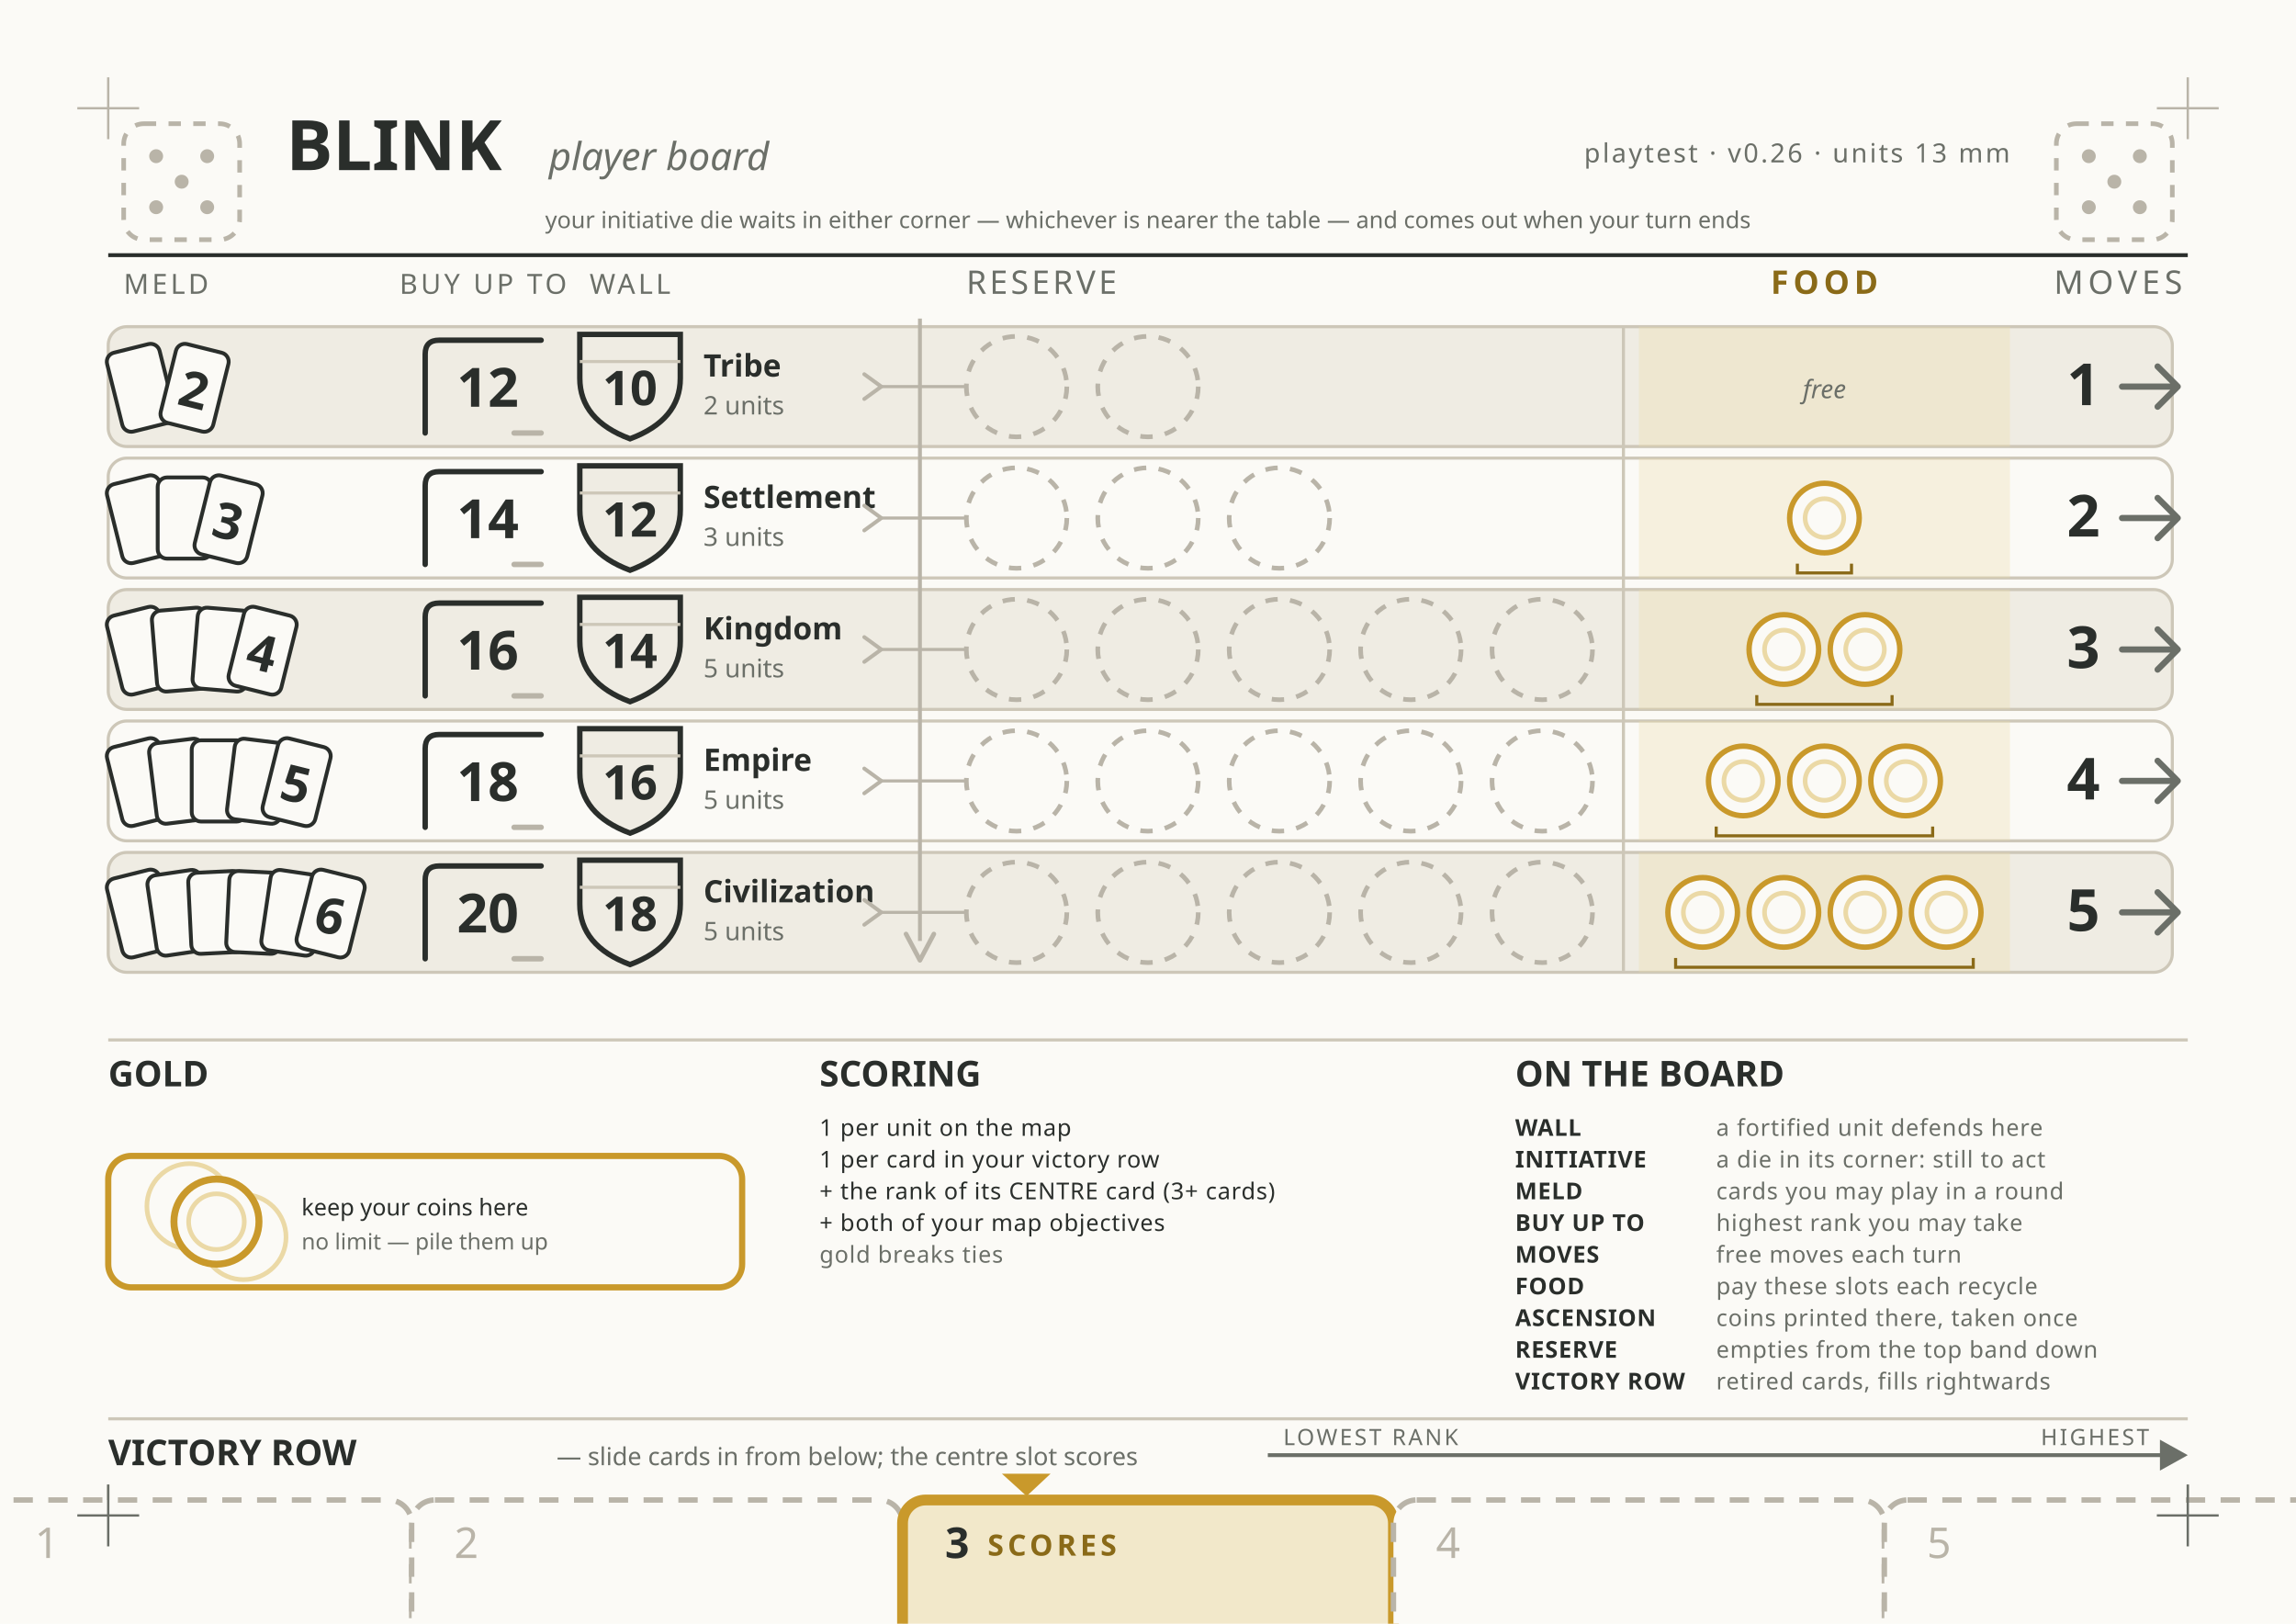
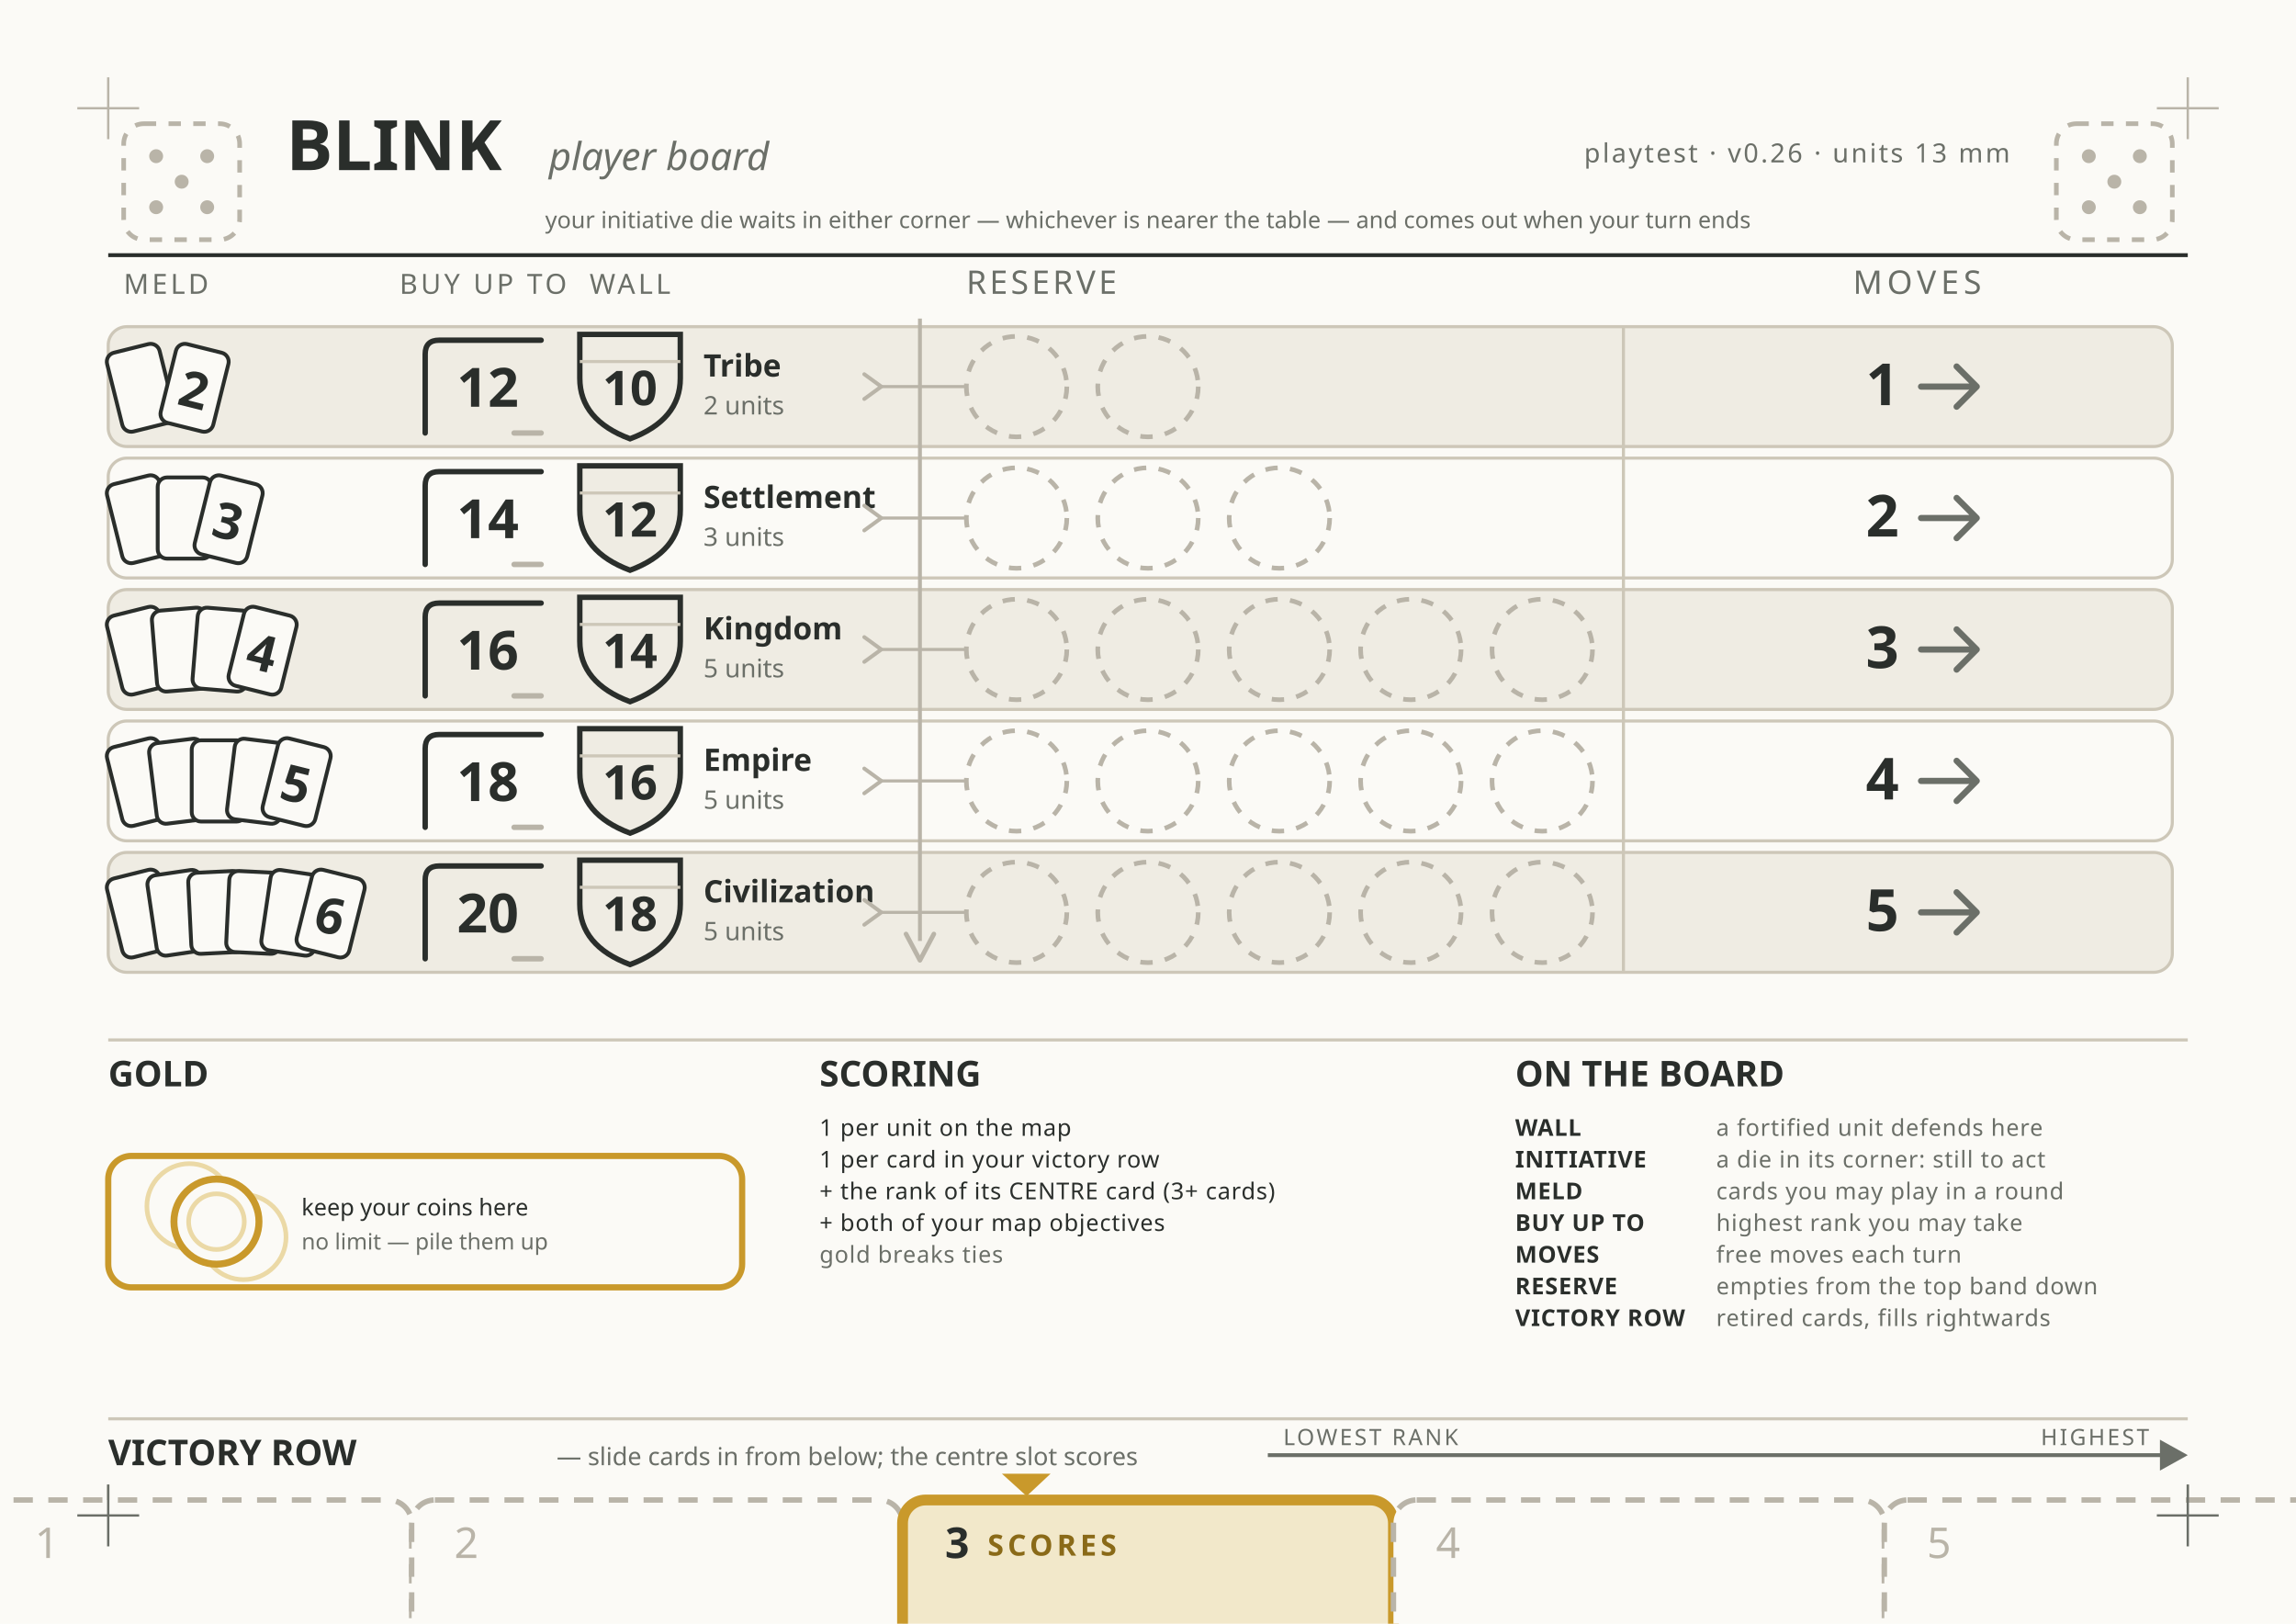
<svg xmlns="http://www.w3.org/2000/svg" width="297.0mm" height="210.0mm" viewBox="0 0 297.0 210.0">
  <rect x="0" y="0" width="297.0" height="210.0" fill="#FBFAF6" />
  <path d="M10.0 14.0 h8 M14.0 10.0 v8" stroke="#B9B4A8" stroke-width="0.3" />
  <path d="M279.0 14.0 h8 M283.0 10.0 v8" stroke="#B9B4A8" stroke-width="0.3" />
  <path d="M10.0 196.0 h8 M14.0 192.0 v8" stroke="#B9B4A8" stroke-width="0.3" />
  <path d="M279.0 196.0 h8 M283.0 192.0 v8" stroke="#B9B4A8" stroke-width="0.3" />
  <rect x="16.00" y="16.00" width="15.0" height="15.0" rx="2.6" fill="none" stroke="#B9B4A8" stroke-width="0.6" stroke-dasharray="1.6 1.6" />
  <circle cx="20.20" cy="20.20" r="0.9" fill="#B9B4A8" />
  <circle cx="26.80" cy="20.20" r="0.9" fill="#B9B4A8" />
  <circle cx="23.50" cy="23.50" r="0.9" fill="#B9B4A8" />
  <circle cx="20.20" cy="26.80" r="0.9" fill="#B9B4A8" />
  <circle cx="26.80" cy="26.80" r="0.9" fill="#B9B4A8" />
  <rect x="266.00" y="16.00" width="15.0" height="15.0" rx="2.6" fill="none" stroke="#B9B4A8" stroke-width="0.6" stroke-dasharray="1.6 1.6" />
  <circle cx="270.20" cy="20.20" r="0.9" fill="#B9B4A8" />
  <circle cx="276.80" cy="20.20" r="0.9" fill="#B9B4A8" />
  <circle cx="273.50" cy="23.50" r="0.9" fill="#B9B4A8" />
  <circle cx="270.20" cy="26.80" r="0.9" fill="#B9B4A8" />
  <circle cx="276.80" cy="26.80" r="0.9" fill="#B9B4A8" />
  <text x="37.00" y="22.00" font-family="IBM Plex Sans" font-size="9" fill="#2A2E2B" text-anchor="start" font-weight="600" letter-spacing="0" style="">BLINK</text>
  <text x="71.00" y="22.00" font-family="IBM Plex Sans" font-size="5" fill="#6B6F68" text-anchor="start" font-weight="400" letter-spacing="0" style="font-style:italic">player board</text>
  <text x="260.00" y="21.00" font-family="IBM Plex Mono" font-size="3.4" fill="#6B6F68" text-anchor="end" font-weight="400" letter-spacing="0.3" style="">playtest · v0.26 · units 13 mm</text>
  <text x="148.50" y="29.50" font-family="IBM Plex Mono" font-size="3.0" fill="#6B6F68" text-anchor="middle" font-weight="400" letter-spacing="0" style="">your initiative die waits in either corner — whichever is nearer the table — and comes out when your turn ends</text>
  <line x1="14.0" y1="33.0" x2="283.0" y2="33.0" stroke="#2A2E2B" stroke-width="0.5" />
  <text x="16.00" y="38.00" font-family="IBM Plex Mono" font-size="3.6" fill="#6B6F68" text-anchor="start" font-weight="400" letter-spacing="0.4" style="">MELD</text>
  <text x="62.50" y="38.00" font-family="IBM Plex Mono" font-size="3.6" fill="#6B6F68" text-anchor="middle" font-weight="400" letter-spacing="0.4" style="">BUY UP TO</text>
  <text x="81.50" y="38.00" font-family="IBM Plex Mono" font-size="3.6" fill="#6B6F68" text-anchor="middle" font-weight="400" letter-spacing="0.4" style="">WALL</text>
  <text x="125.00" y="38.00" font-family="IBM Plex Mono" font-size="4.2" fill="#6B6F68" text-anchor="start" font-weight="400" letter-spacing="0.4" style="">RESERVE</text>
-   <text x="236.00" y="38.00" font-family="IBM Plex Mono" font-size="4.2" fill="#8A6A18" text-anchor="middle" font-weight="600" letter-spacing="0.6" style="">FOOD</text>
-   <text x="274.00" y="38.00" font-family="IBM Plex Mono" font-size="4.2" fill="#6B6F68" text-anchor="middle" font-weight="400" letter-spacing="0.6" style="">MOVES</text>
+   <text x="248.00" y="38.00" font-family="IBM Plex Mono" font-size="4.2" fill="#6B6F68" text-anchor="middle" font-weight="400" letter-spacing="0.6" style="">MOVES</text>
  <rect x="14.0" y="42.25" width="267.0" height="15.5" rx="2.4" fill="#EFECE3" stroke="#CDC7B8" stroke-width="0.4" />
-   <rect x="212.0" y="42.25" width="48.0" height="15.5" fill="#EBD9A6" fill-opacity="0.3" />
  <g transform="rotate(-14.0 19.50 55.25)">
    <rect x="16.00" y="44.75" width="7.0" height="10.5" rx="1.2" fill="#FBFAF6" stroke="#2A2E2B" stroke-width="0.5" />
  </g>
  <g transform="rotate(14.0 23.90 55.25)">
    <rect x="20.40" y="44.75" width="7.0" height="10.5" rx="1.2" fill="#FBFAF6" stroke="#2A2E2B" stroke-width="0.5" />
    <text x="23.90" y="52.60" font-family="IBM Plex Sans" font-size="6.5" fill="#2A2E2B" text-anchor="middle" font-weight="700" letter-spacing="0" style="">2</text>
  </g>
  <path d="M55.00 56.00 L55.00 45.80 Q55.00 44.00 56.80 44.00 L70.00 44.00" fill="none" stroke="#2A2E2B" stroke-width="0.7" stroke-linecap="round" />
  <path d="M70.00 56.00 l-3.5 0" fill="none" stroke="#B9B4A8" stroke-width="0.7" stroke-linecap="round" />
  <text x="63.10" y="52.60" font-family="IBM Plex Sans" font-size="7.0" fill="#2A2E2B" text-anchor="middle" font-weight="700" letter-spacing="0" style="">12</text>
  <path d="M75.00 43.25 h13.00 v5.67 q0 5.40 -6.50 7.83 q-6.50 -2.43 -6.50 -7.83 Z" fill="#EFECE3" stroke="#2A2E2B" stroke-width="0.7" />
  <path d="M75.00 46.76 h13.00" stroke="#CDC7B8" stroke-width="0.4" fill="none" />
  <text x="81.50" y="52.40" font-family="IBM Plex Sans" font-size="6.2" fill="#2A2E2B" text-anchor="middle" font-weight="600" letter-spacing="0" style="">10</text>
  <text x="91.00" y="48.70" font-family="IBM Plex Sans" font-size="4.0" fill="#2A2E2B" text-anchor="start" font-weight="600" letter-spacing="0" style="">Tribe</text>
  <text x="91.00" y="53.60" font-family="IBM Plex Mono" font-size="3.3" fill="#6B6F68" text-anchor="start" font-weight="400" letter-spacing="0" style="">2 units</text>
  <path d="M125.0 50.0 L114.0 50.0" fill="none" stroke="#B9B4A8" stroke-width="0.4" />
  <path d="M111.8 48.4 l2.2 1.6 l-2.2 1.6" fill="none" stroke="#B9B4A8" stroke-width="0.5" stroke-linecap="round" stroke-linejoin="round" />
  <circle cx="131.50" cy="50.00" r="6.50" fill="none" stroke="#B9B4A8" stroke-width="0.6" stroke-dasharray="1.6 1.6" />
  <circle cx="148.50" cy="50.00" r="6.50" fill="none" stroke="#B9B4A8" stroke-width="0.6" stroke-dasharray="1.6 1.6" />
-   <text x="236.00" y="51.50" font-family="IBM Plex Mono" font-size="3.3" fill="#6B6F68" text-anchor="middle" font-weight="400" letter-spacing="0" style="font-style:italic">free</text>
-   <text x="269.50" y="52.40" font-family="IBM Plex Sans" font-size="7.5" fill="#2A2E2B" text-anchor="middle" font-weight="600" letter-spacing="0" style="">1</text>
-   <path d="M274.5 50.0 l7 0 M279.1 47.4 l2.6 2.6 l-2.6 2.6" fill="none" stroke="#6B6F68" stroke-width="0.8" stroke-linecap="round" stroke-linejoin="round" />
+   <text x="243.50" y="52.40" font-family="IBM Plex Sans" font-size="7.5" fill="#2A2E2B" text-anchor="middle" font-weight="600" letter-spacing="0" style="">1</text>
+   <path d="M248.5 50.0 l7 0 M253.1 47.4 l2.6 2.6 l-2.6 2.6" fill="none" stroke="#6B6F68" stroke-width="0.8" stroke-linecap="round" stroke-linejoin="round" />
  <rect x="14.0" y="59.25" width="267.0" height="15.5" rx="2.4" fill="#FBFAF6" stroke="#CDC7B8" stroke-width="0.4" />
-   <rect x="212.0" y="59.25" width="48.0" height="15.5" fill="#EBD9A6" fill-opacity="0.3" />
  <g transform="rotate(-14.0 19.50 72.25)">
    <rect x="16.00" y="61.75" width="7.0" height="10.5" rx="1.2" fill="#FBFAF6" stroke="#2A2E2B" stroke-width="0.5" />
  </g>
  <g transform="rotate(0.0 23.90 72.25)">
    <rect x="20.40" y="61.75" width="7.0" height="10.5" rx="1.2" fill="#FBFAF6" stroke="#2A2E2B" stroke-width="0.5" />
  </g>
  <g transform="rotate(14.0 28.30 72.25)">
    <rect x="24.80" y="61.75" width="7.0" height="10.5" rx="1.2" fill="#FBFAF6" stroke="#2A2E2B" stroke-width="0.5" />
    <text x="28.30" y="69.60" font-family="IBM Plex Sans" font-size="6.5" fill="#2A2E2B" text-anchor="middle" font-weight="700" letter-spacing="0" style="">3</text>
  </g>
  <path d="M55.00 73.00 L55.00 62.80 Q55.00 61.00 56.80 61.00 L70.00 61.00" fill="none" stroke="#2A2E2B" stroke-width="0.7" stroke-linecap="round" />
  <path d="M70.00 73.00 l-3.5 0" fill="none" stroke="#B9B4A8" stroke-width="0.7" stroke-linecap="round" />
  <text x="63.10" y="69.60" font-family="IBM Plex Sans" font-size="7.0" fill="#2A2E2B" text-anchor="middle" font-weight="700" letter-spacing="0" style="">14</text>
  <path d="M75.00 60.25 h13.00 v5.67 q0 5.40 -6.50 7.83 q-6.50 -2.43 -6.50 -7.83 Z" fill="#EFECE3" stroke="#2A2E2B" stroke-width="0.7" />
  <path d="M75.00 63.76 h13.00" stroke="#CDC7B8" stroke-width="0.4" fill="none" />
  <text x="81.50" y="69.40" font-family="IBM Plex Sans" font-size="6.2" fill="#2A2E2B" text-anchor="middle" font-weight="600" letter-spacing="0" style="">12</text>
  <text x="91.00" y="65.70" font-family="IBM Plex Sans" font-size="4.0" fill="#2A2E2B" text-anchor="start" font-weight="600" letter-spacing="0" style="">Settlement</text>
  <text x="91.00" y="70.60" font-family="IBM Plex Mono" font-size="3.3" fill="#6B6F68" text-anchor="start" font-weight="400" letter-spacing="0" style="">3 units</text>
  <path d="M125.0 67.0 L114.0 67.0" fill="none" stroke="#B9B4A8" stroke-width="0.4" />
  <path d="M111.8 65.4 l2.2 1.6 l-2.2 1.6" fill="none" stroke="#B9B4A8" stroke-width="0.5" stroke-linecap="round" stroke-linejoin="round" />
  <circle cx="131.50" cy="67.00" r="6.50" fill="none" stroke="#B9B4A8" stroke-width="0.6" stroke-dasharray="1.6 1.6" />
  <circle cx="148.50" cy="67.00" r="6.50" fill="none" stroke="#B9B4A8" stroke-width="0.6" stroke-dasharray="1.6 1.6" />
  <circle cx="165.50" cy="67.00" r="6.50" fill="none" stroke="#B9B4A8" stroke-width="0.6" stroke-dasharray="1.6 1.6" />
-   <circle cx="236.00" cy="67.00" r="4.50" fill="#FBFAF6" stroke="#C9992B" stroke-width="0.7" />
-   <circle cx="236.00" cy="67.00" r="2.50" fill="none" stroke="#EBD9A6" stroke-width="0.6" />
-   <path d="M232.50 72.90 l0 1.2 L239.50 74.10 l0 -1.2" fill="none" stroke="#8A6A18" stroke-width="0.4" />
-   <text x="269.50" y="69.40" font-family="IBM Plex Sans" font-size="7.5" fill="#2A2E2B" text-anchor="middle" font-weight="600" letter-spacing="0" style="">2</text>
-   <path d="M274.5 67.0 l7 0 M279.1 64.4 l2.6 2.6 l-2.6 2.6" fill="none" stroke="#6B6F68" stroke-width="0.8" stroke-linecap="round" stroke-linejoin="round" />
+   <text x="243.50" y="69.40" font-family="IBM Plex Sans" font-size="7.5" fill="#2A2E2B" text-anchor="middle" font-weight="600" letter-spacing="0" style="">2</text>
+   <path d="M248.5 67.0 l7 0 M253.1 64.4 l2.6 2.6 l-2.6 2.6" fill="none" stroke="#6B6F68" stroke-width="0.8" stroke-linecap="round" stroke-linejoin="round" />
  <rect x="14.0" y="76.25" width="267.0" height="15.5" rx="2.4" fill="#EFECE3" stroke="#CDC7B8" stroke-width="0.4" />
-   <rect x="212.0" y="76.25" width="48.0" height="15.5" fill="#EBD9A6" fill-opacity="0.3" />
  <g transform="rotate(-14.0 19.50 89.25)">
    <rect x="16.00" y="78.75" width="7.0" height="10.5" rx="1.2" fill="#FBFAF6" stroke="#2A2E2B" stroke-width="0.5" />
  </g>
  <g transform="rotate(-4.7 23.90 89.25)">
    <rect x="20.40" y="78.75" width="7.0" height="10.5" rx="1.2" fill="#FBFAF6" stroke="#2A2E2B" stroke-width="0.5" />
  </g>
  <g transform="rotate(4.7 28.30 89.25)">
    <rect x="24.80" y="78.75" width="7.0" height="10.5" rx="1.2" fill="#FBFAF6" stroke="#2A2E2B" stroke-width="0.5" />
  </g>
  <g transform="rotate(14.0 32.70 89.25)">
    <rect x="29.20" y="78.75" width="7.0" height="10.5" rx="1.2" fill="#FBFAF6" stroke="#2A2E2B" stroke-width="0.5" />
    <text x="32.70" y="86.60" font-family="IBM Plex Sans" font-size="6.5" fill="#2A2E2B" text-anchor="middle" font-weight="700" letter-spacing="0" style="">4</text>
  </g>
  <path d="M55.00 90.00 L55.00 79.80 Q55.00 78.00 56.80 78.00 L70.00 78.00" fill="none" stroke="#2A2E2B" stroke-width="0.7" stroke-linecap="round" />
  <path d="M70.00 90.00 l-3.5 0" fill="none" stroke="#B9B4A8" stroke-width="0.7" stroke-linecap="round" />
  <text x="63.10" y="86.60" font-family="IBM Plex Sans" font-size="7.0" fill="#2A2E2B" text-anchor="middle" font-weight="700" letter-spacing="0" style="">16</text>
  <path d="M75.00 77.25 h13.00 v5.67 q0 5.40 -6.50 7.83 q-6.50 -2.43 -6.50 -7.83 Z" fill="#EFECE3" stroke="#2A2E2B" stroke-width="0.7" />
  <path d="M75.00 80.76 h13.00" stroke="#CDC7B8" stroke-width="0.4" fill="none" />
  <text x="81.50" y="86.40" font-family="IBM Plex Sans" font-size="6.2" fill="#2A2E2B" text-anchor="middle" font-weight="600" letter-spacing="0" style="">14</text>
  <text x="91.00" y="82.70" font-family="IBM Plex Sans" font-size="4.0" fill="#2A2E2B" text-anchor="start" font-weight="600" letter-spacing="0" style="">Kingdom</text>
  <text x="91.00" y="87.60" font-family="IBM Plex Mono" font-size="3.3" fill="#6B6F68" text-anchor="start" font-weight="400" letter-spacing="0" style="">5 units</text>
  <path d="M125.0 84.0 L114.0 84.0" fill="none" stroke="#B9B4A8" stroke-width="0.4" />
  <path d="M111.8 82.4 l2.2 1.6 l-2.2 1.6" fill="none" stroke="#B9B4A8" stroke-width="0.5" stroke-linecap="round" stroke-linejoin="round" />
  <circle cx="131.50" cy="84.00" r="6.50" fill="none" stroke="#B9B4A8" stroke-width="0.6" stroke-dasharray="1.6 1.6" />
  <circle cx="148.50" cy="84.00" r="6.50" fill="none" stroke="#B9B4A8" stroke-width="0.6" stroke-dasharray="1.6 1.6" />
  <circle cx="165.50" cy="84.00" r="6.50" fill="none" stroke="#B9B4A8" stroke-width="0.6" stroke-dasharray="1.6 1.6" />
  <circle cx="182.50" cy="84.00" r="6.50" fill="none" stroke="#B9B4A8" stroke-width="0.6" stroke-dasharray="1.6 1.6" />
  <circle cx="199.50" cy="84.00" r="6.50" fill="none" stroke="#B9B4A8" stroke-width="0.6" stroke-dasharray="1.6 1.6" />
-   <circle cx="230.75" cy="84.00" r="4.50" fill="#FBFAF6" stroke="#C9992B" stroke-width="0.7" />
-   <circle cx="230.75" cy="84.00" r="2.50" fill="none" stroke="#EBD9A6" stroke-width="0.6" />
-   <circle cx="241.25" cy="84.00" r="4.50" fill="#FBFAF6" stroke="#C9992B" stroke-width="0.7" />
-   <circle cx="241.25" cy="84.00" r="2.50" fill="none" stroke="#EBD9A6" stroke-width="0.6" />
-   <path d="M227.25 89.90 l0 1.2 L244.75 91.10 l0 -1.2" fill="none" stroke="#8A6A18" stroke-width="0.4" />
-   <text x="269.50" y="86.40" font-family="IBM Plex Sans" font-size="7.5" fill="#2A2E2B" text-anchor="middle" font-weight="600" letter-spacing="0" style="">3</text>
-   <path d="M274.5 84.0 l7 0 M279.1 81.4 l2.6 2.6 l-2.6 2.6" fill="none" stroke="#6B6F68" stroke-width="0.8" stroke-linecap="round" stroke-linejoin="round" />
+   <text x="243.50" y="86.40" font-family="IBM Plex Sans" font-size="7.5" fill="#2A2E2B" text-anchor="middle" font-weight="600" letter-spacing="0" style="">3</text>
+   <path d="M248.5 84.0 l7 0 M253.1 81.4 l2.6 2.6 l-2.6 2.6" fill="none" stroke="#6B6F68" stroke-width="0.8" stroke-linecap="round" stroke-linejoin="round" />
  <rect x="14.0" y="93.25" width="267.0" height="15.5" rx="2.4" fill="#FBFAF6" stroke="#CDC7B8" stroke-width="0.4" />
-   <rect x="212.0" y="93.25" width="48.0" height="15.5" fill="#EBD9A6" fill-opacity="0.3" />
  <g transform="rotate(-14.0 19.50 106.25)">
    <rect x="16.00" y="95.75" width="7.0" height="10.5" rx="1.2" fill="#FBFAF6" stroke="#2A2E2B" stroke-width="0.5" />
  </g>
  <g transform="rotate(-7.0 23.90 106.25)">
    <rect x="20.40" y="95.75" width="7.0" height="10.5" rx="1.2" fill="#FBFAF6" stroke="#2A2E2B" stroke-width="0.5" />
  </g>
  <g transform="rotate(0.0 28.30 106.25)">
    <rect x="24.80" y="95.75" width="7.0" height="10.5" rx="1.2" fill="#FBFAF6" stroke="#2A2E2B" stroke-width="0.5" />
  </g>
  <g transform="rotate(7.0 32.70 106.25)">
    <rect x="29.20" y="95.75" width="7.0" height="10.5" rx="1.2" fill="#FBFAF6" stroke="#2A2E2B" stroke-width="0.5" />
  </g>
  <g transform="rotate(14.0 37.10 106.25)">
    <rect x="33.60" y="95.75" width="7.0" height="10.5" rx="1.2" fill="#FBFAF6" stroke="#2A2E2B" stroke-width="0.5" />
    <text x="37.10" y="103.60" font-family="IBM Plex Sans" font-size="6.5" fill="#2A2E2B" text-anchor="middle" font-weight="700" letter-spacing="0" style="">5</text>
  </g>
  <path d="M55.00 107.00 L55.00 96.80 Q55.00 95.00 56.80 95.00 L70.00 95.00" fill="none" stroke="#2A2E2B" stroke-width="0.7" stroke-linecap="round" />
  <path d="M70.00 107.00 l-3.5 0" fill="none" stroke="#B9B4A8" stroke-width="0.7" stroke-linecap="round" />
  <text x="63.10" y="103.60" font-family="IBM Plex Sans" font-size="7.0" fill="#2A2E2B" text-anchor="middle" font-weight="700" letter-spacing="0" style="">18</text>
  <path d="M75.00 94.25 h13.00 v5.67 q0 5.40 -6.50 7.83 q-6.50 -2.43 -6.50 -7.83 Z" fill="#EFECE3" stroke="#2A2E2B" stroke-width="0.7" />
  <path d="M75.00 97.76 h13.00" stroke="#CDC7B8" stroke-width="0.4" fill="none" />
  <text x="81.50" y="103.40" font-family="IBM Plex Sans" font-size="6.2" fill="#2A2E2B" text-anchor="middle" font-weight="600" letter-spacing="0" style="">16</text>
  <text x="91.00" y="99.70" font-family="IBM Plex Sans" font-size="4.0" fill="#2A2E2B" text-anchor="start" font-weight="600" letter-spacing="0" style="">Empire</text>
  <text x="91.00" y="104.60" font-family="IBM Plex Mono" font-size="3.3" fill="#6B6F68" text-anchor="start" font-weight="400" letter-spacing="0" style="">5 units</text>
  <path d="M125.0 101.0 L114.0 101.0" fill="none" stroke="#B9B4A8" stroke-width="0.4" />
  <path d="M111.8 99.4 l2.2 1.6 l-2.2 1.6" fill="none" stroke="#B9B4A8" stroke-width="0.5" stroke-linecap="round" stroke-linejoin="round" />
  <circle cx="131.50" cy="101.00" r="6.50" fill="none" stroke="#B9B4A8" stroke-width="0.6" stroke-dasharray="1.6 1.6" />
  <circle cx="148.50" cy="101.00" r="6.50" fill="none" stroke="#B9B4A8" stroke-width="0.6" stroke-dasharray="1.6 1.6" />
  <circle cx="165.50" cy="101.00" r="6.50" fill="none" stroke="#B9B4A8" stroke-width="0.6" stroke-dasharray="1.6 1.6" />
  <circle cx="182.50" cy="101.00" r="6.50" fill="none" stroke="#B9B4A8" stroke-width="0.6" stroke-dasharray="1.6 1.6" />
  <circle cx="199.50" cy="101.00" r="6.50" fill="none" stroke="#B9B4A8" stroke-width="0.6" stroke-dasharray="1.6 1.6" />
-   <circle cx="225.50" cy="101.00" r="4.50" fill="#FBFAF6" stroke="#C9992B" stroke-width="0.7" />
-   <circle cx="225.50" cy="101.00" r="2.50" fill="none" stroke="#EBD9A6" stroke-width="0.6" />
-   <circle cx="236.00" cy="101.00" r="4.50" fill="#FBFAF6" stroke="#C9992B" stroke-width="0.7" />
-   <circle cx="236.00" cy="101.00" r="2.50" fill="none" stroke="#EBD9A6" stroke-width="0.6" />
-   <circle cx="246.50" cy="101.00" r="4.50" fill="#FBFAF6" stroke="#C9992B" stroke-width="0.7" />
-   <circle cx="246.50" cy="101.00" r="2.50" fill="none" stroke="#EBD9A6" stroke-width="0.6" />
-   <path d="M222.00 106.90 l0 1.2 L250.00 108.10 l0 -1.2" fill="none" stroke="#8A6A18" stroke-width="0.4" />
-   <text x="269.50" y="103.40" font-family="IBM Plex Sans" font-size="7.5" fill="#2A2E2B" text-anchor="middle" font-weight="600" letter-spacing="0" style="">4</text>
-   <path d="M274.5 101.0 l7 0 M279.1 98.4 l2.6 2.6 l-2.6 2.6" fill="none" stroke="#6B6F68" stroke-width="0.8" stroke-linecap="round" stroke-linejoin="round" />
+   <text x="243.50" y="103.40" font-family="IBM Plex Sans" font-size="7.5" fill="#2A2E2B" text-anchor="middle" font-weight="600" letter-spacing="0" style="">4</text>
+   <path d="M248.5 101.0 l7 0 M253.1 98.4 l2.6 2.6 l-2.6 2.6" fill="none" stroke="#6B6F68" stroke-width="0.8" stroke-linecap="round" stroke-linejoin="round" />
  <rect x="14.0" y="110.25" width="267.0" height="15.5" rx="2.4" fill="#EFECE3" stroke="#CDC7B8" stroke-width="0.4" />
-   <rect x="212.0" y="110.25" width="48.0" height="15.5" fill="#EBD9A6" fill-opacity="0.3" />
  <g transform="rotate(-14.0 19.50 123.25)">
    <rect x="16.00" y="112.75" width="7.0" height="10.5" rx="1.2" fill="#FBFAF6" stroke="#2A2E2B" stroke-width="0.5" />
  </g>
  <g transform="rotate(-8.4 23.90 123.25)">
    <rect x="20.40" y="112.75" width="7.0" height="10.5" rx="1.2" fill="#FBFAF6" stroke="#2A2E2B" stroke-width="0.5" />
  </g>
  <g transform="rotate(-2.8 28.30 123.25)">
    <rect x="24.80" y="112.75" width="7.0" height="10.5" rx="1.2" fill="#FBFAF6" stroke="#2A2E2B" stroke-width="0.5" />
  </g>
  <g transform="rotate(2.8 32.70 123.25)">
    <rect x="29.20" y="112.75" width="7.0" height="10.5" rx="1.2" fill="#FBFAF6" stroke="#2A2E2B" stroke-width="0.5" />
  </g>
  <g transform="rotate(8.4 37.10 123.25)">
    <rect x="33.60" y="112.75" width="7.0" height="10.5" rx="1.2" fill="#FBFAF6" stroke="#2A2E2B" stroke-width="0.5" />
  </g>
  <g transform="rotate(14.0 41.50 123.25)">
    <rect x="38.00" y="112.75" width="7.0" height="10.5" rx="1.2" fill="#FBFAF6" stroke="#2A2E2B" stroke-width="0.5" />
    <text x="41.50" y="120.60" font-family="IBM Plex Sans" font-size="6.5" fill="#2A2E2B" text-anchor="middle" font-weight="700" letter-spacing="0" style="">6</text>
  </g>
  <path d="M55.00 124.00 L55.00 113.80 Q55.00 112.00 56.80 112.00 L70.00 112.00" fill="none" stroke="#2A2E2B" stroke-width="0.7" stroke-linecap="round" />
  <path d="M70.00 124.00 l-3.5 0" fill="none" stroke="#B9B4A8" stroke-width="0.7" stroke-linecap="round" />
  <text x="63.10" y="120.60" font-family="IBM Plex Sans" font-size="7.0" fill="#2A2E2B" text-anchor="middle" font-weight="700" letter-spacing="0" style="">20</text>
  <path d="M75.00 111.25 h13.00 v5.67 q0 5.40 -6.50 7.83 q-6.50 -2.43 -6.50 -7.83 Z" fill="#EFECE3" stroke="#2A2E2B" stroke-width="0.7" />
  <path d="M75.00 114.76 h13.00" stroke="#CDC7B8" stroke-width="0.4" fill="none" />
  <text x="81.50" y="120.40" font-family="IBM Plex Sans" font-size="6.2" fill="#2A2E2B" text-anchor="middle" font-weight="600" letter-spacing="0" style="">18</text>
  <text x="91.00" y="116.70" font-family="IBM Plex Sans" font-size="4.0" fill="#2A2E2B" text-anchor="start" font-weight="600" letter-spacing="0" style="">Civilization</text>
  <text x="91.00" y="121.60" font-family="IBM Plex Mono" font-size="3.3" fill="#6B6F68" text-anchor="start" font-weight="400" letter-spacing="0" style="">5 units</text>
  <path d="M125.0 118.0 L114.0 118.0" fill="none" stroke="#B9B4A8" stroke-width="0.4" />
  <path d="M111.8 116.4 l2.2 1.6 l-2.2 1.6" fill="none" stroke="#B9B4A8" stroke-width="0.5" stroke-linecap="round" stroke-linejoin="round" />
  <circle cx="131.50" cy="118.00" r="6.50" fill="none" stroke="#B9B4A8" stroke-width="0.6" stroke-dasharray="1.6 1.6" />
  <circle cx="148.50" cy="118.00" r="6.50" fill="none" stroke="#B9B4A8" stroke-width="0.6" stroke-dasharray="1.6 1.6" />
  <circle cx="165.50" cy="118.00" r="6.50" fill="none" stroke="#B9B4A8" stroke-width="0.6" stroke-dasharray="1.6 1.6" />
  <circle cx="182.50" cy="118.00" r="6.50" fill="none" stroke="#B9B4A8" stroke-width="0.6" stroke-dasharray="1.6 1.6" />
  <circle cx="199.50" cy="118.00" r="6.50" fill="none" stroke="#B9B4A8" stroke-width="0.6" stroke-dasharray="1.6 1.6" />
-   <circle cx="220.25" cy="118.00" r="4.50" fill="#FBFAF6" stroke="#C9992B" stroke-width="0.7" />
-   <circle cx="220.25" cy="118.00" r="2.50" fill="none" stroke="#EBD9A6" stroke-width="0.6" />
-   <circle cx="230.75" cy="118.00" r="4.50" fill="#FBFAF6" stroke="#C9992B" stroke-width="0.7" />
-   <circle cx="230.75" cy="118.00" r="2.50" fill="none" stroke="#EBD9A6" stroke-width="0.6" />
-   <circle cx="241.25" cy="118.00" r="4.50" fill="#FBFAF6" stroke="#C9992B" stroke-width="0.7" />
-   <circle cx="241.25" cy="118.00" r="2.50" fill="none" stroke="#EBD9A6" stroke-width="0.6" />
-   <circle cx="251.75" cy="118.00" r="4.50" fill="#FBFAF6" stroke="#C9992B" stroke-width="0.7" />
-   <circle cx="251.75" cy="118.00" r="2.50" fill="none" stroke="#EBD9A6" stroke-width="0.6" />
-   <path d="M216.75 123.90 l0 1.2 L255.25 125.10 l0 -1.2" fill="none" stroke="#8A6A18" stroke-width="0.4" />
-   <text x="269.50" y="120.40" font-family="IBM Plex Sans" font-size="7.5" fill="#2A2E2B" text-anchor="middle" font-weight="600" letter-spacing="0" style="">5</text>
-   <path d="M274.5 118.0 l7 0 M279.1 115.4 l2.6 2.6 l-2.6 2.6" fill="none" stroke="#6B6F68" stroke-width="0.8" stroke-linecap="round" stroke-linejoin="round" />
+   <text x="243.50" y="120.40" font-family="IBM Plex Sans" font-size="7.5" fill="#2A2E2B" text-anchor="middle" font-weight="600" letter-spacing="0" style="">5</text>
+   <path d="M248.5 118.0 l7 0 M253.1 115.4 l2.6 2.6 l-2.6 2.6" fill="none" stroke="#6B6F68" stroke-width="0.8" stroke-linecap="round" stroke-linejoin="round" />
  <path d="M119.0 41.2 L119.0 121.7" fill="none" stroke="#B9B4A8" stroke-width="0.5" />
  <path d="M117.2 120.8 L119.0 124.2 L120.8 120.8" fill="none" stroke="#B9B4A8" stroke-width="0.6" stroke-linecap="round" stroke-linejoin="round" />
  <line x1="210.0" y1="42.25" x2="210.0" y2="125.75" stroke="#CDC7B8" stroke-width="0.4" />
  <line x1="14.0" y1="134.5" x2="283.0" y2="134.5" stroke="#CDC7B8" stroke-width="0.4" />
  <text x="14.00" y="140.50" font-family="IBM Plex Sans" font-size="4.6" fill="#2A2E2B" text-anchor="start" font-weight="600" letter-spacing="0" style="">GOLD</text>
  <rect x="14.0" y="149.5" width="82" height="17" rx="3" fill="#FBFAF6" stroke="#C9992B" stroke-width="0.8" />
  <circle cx="24.50" cy="156.00" r="5.5" fill="#FBFAF6" stroke="#EBD9A6" stroke-width="0.6" />
  <circle cx="31.50" cy="160.00" r="5.5" fill="#FBFAF6" stroke="#EBD9A6" stroke-width="0.6" />
  <circle cx="28.00" cy="158.00" r="5.5" fill="#FBFAF6" stroke="#C9992B" stroke-width="0.9" />
  <circle cx="28.00" cy="158.00" r="3.6" fill="none" stroke="#EBD9A6" stroke-width="0.6" />
  <text x="39.00" y="157.20" font-family="IBM Plex Mono" font-size="3.0" fill="#2A2E2B" text-anchor="start" font-weight="400" letter-spacing="0" style="">keep your coins here</text>
  <text x="39.00" y="161.60" font-family="IBM Plex Mono" font-size="2.9" fill="#6B6F68" text-anchor="start" font-weight="400" letter-spacing="0" style="">no limit — pile them up</text>
  <text x="106.00" y="140.50" font-family="IBM Plex Sans" font-size="4.6" fill="#2A2E2B" text-anchor="start" font-weight="600" letter-spacing="0" style="">SCORING</text>
  <text x="106.00" y="146.90" font-family="IBM Plex Mono" font-size="3.0" fill="#2A2E2B" text-anchor="start" font-weight="400" letter-spacing="0.1" style="">1  per unit on the map</text>
  <text x="106.00" y="151.00" font-family="IBM Plex Mono" font-size="3.0" fill="#2A2E2B" text-anchor="start" font-weight="400" letter-spacing="0.1" style="">1  per card in your victory row</text>
  <text x="106.00" y="155.10" font-family="IBM Plex Mono" font-size="3.0" fill="#2A2E2B" text-anchor="start" font-weight="400" letter-spacing="0.1" style="">+  the rank of its CENTRE card (3+ cards)</text>
  <text x="106.00" y="159.20" font-family="IBM Plex Mono" font-size="3.0" fill="#2A2E2B" text-anchor="start" font-weight="400" letter-spacing="0.1" style="">+  both of your map objectives</text>
  <text x="106.00" y="163.30" font-family="IBM Plex Mono" font-size="3.0" fill="#6B6F68" text-anchor="start" font-weight="400" letter-spacing="0.1" style="">gold breaks ties</text>
  <text x="196.00" y="140.50" font-family="IBM Plex Sans" font-size="4.6" fill="#2A2E2B" text-anchor="start" font-weight="600" letter-spacing="0" style="">ON THE BOARD</text>
  <text x="196.00" y="146.90" font-family="IBM Plex Mono" font-size="3.0" fill="#2A2E2B" text-anchor="start" font-weight="600" letter-spacing="0.1" style="">WALL</text>
  <text x="222.00" y="146.90" font-family="IBM Plex Mono" font-size="3.0" fill="#6B6F68" text-anchor="start" font-weight="400" letter-spacing="0.1" style="">a fortified unit defends here</text>
  <text x="196.00" y="151.00" font-family="IBM Plex Mono" font-size="3.0" fill="#2A2E2B" text-anchor="start" font-weight="600" letter-spacing="0.1" style="">INITIATIVE</text>
  <text x="222.00" y="151.00" font-family="IBM Plex Mono" font-size="3.0" fill="#6B6F68" text-anchor="start" font-weight="400" letter-spacing="0.1" style="">a die in its corner: still to act</text>
  <text x="196.00" y="155.10" font-family="IBM Plex Mono" font-size="3.0" fill="#2A2E2B" text-anchor="start" font-weight="600" letter-spacing="0.1" style="">MELD</text>
  <text x="222.00" y="155.10" font-family="IBM Plex Mono" font-size="3.0" fill="#6B6F68" text-anchor="start" font-weight="400" letter-spacing="0.1" style="">cards you may play in a round</text>
  <text x="196.00" y="159.20" font-family="IBM Plex Mono" font-size="3.0" fill="#2A2E2B" text-anchor="start" font-weight="600" letter-spacing="0.1" style="">BUY UP TO</text>
  <text x="222.00" y="159.20" font-family="IBM Plex Mono" font-size="3.0" fill="#6B6F68" text-anchor="start" font-weight="400" letter-spacing="0.1" style="">highest rank you may take</text>
  <text x="196.00" y="163.30" font-family="IBM Plex Mono" font-size="3.0" fill="#2A2E2B" text-anchor="start" font-weight="600" letter-spacing="0.1" style="">MOVES</text>
  <text x="222.00" y="163.30" font-family="IBM Plex Mono" font-size="3.0" fill="#6B6F68" text-anchor="start" font-weight="400" letter-spacing="0.1" style="">free moves each turn</text>
-   <text x="196.00" y="167.40" font-family="IBM Plex Mono" font-size="3.0" fill="#2A2E2B" text-anchor="start" font-weight="600" letter-spacing="0.1" style="">FOOD</text>
-   <text x="222.00" y="167.40" font-family="IBM Plex Mono" font-size="3.0" fill="#6B6F68" text-anchor="start" font-weight="400" letter-spacing="0.1" style="">pay these slots each recycle</text>
-   <text x="196.00" y="171.50" font-family="IBM Plex Mono" font-size="3.0" fill="#2A2E2B" text-anchor="start" font-weight="600" letter-spacing="0.1" style="">ASCENSION</text>
-   <text x="222.00" y="171.50" font-family="IBM Plex Mono" font-size="3.0" fill="#6B6F68" text-anchor="start" font-weight="400" letter-spacing="0.1" style="">coins printed there, taken once</text>
-   <text x="196.00" y="175.60" font-family="IBM Plex Mono" font-size="3.0" fill="#2A2E2B" text-anchor="start" font-weight="600" letter-spacing="0.1" style="">RESERVE</text>
-   <text x="222.00" y="175.60" font-family="IBM Plex Mono" font-size="3.0" fill="#6B6F68" text-anchor="start" font-weight="400" letter-spacing="0.1" style="">empties from the top band down</text>
-   <text x="196.00" y="179.70" font-family="IBM Plex Mono" font-size="3.0" fill="#2A2E2B" text-anchor="start" font-weight="600" letter-spacing="0.1" style="">VICTORY ROW</text>
-   <text x="222.00" y="179.70" font-family="IBM Plex Mono" font-size="3.0" fill="#6B6F68" text-anchor="start" font-weight="400" letter-spacing="0.1" style="">retired cards, fills rightwards</text>
+   <text x="196.00" y="167.40" font-family="IBM Plex Mono" font-size="3.0" fill="#2A2E2B" text-anchor="start" font-weight="600" letter-spacing="0.1" style="">RESERVE</text>
+   <text x="222.00" y="167.40" font-family="IBM Plex Mono" font-size="3.0" fill="#6B6F68" text-anchor="start" font-weight="400" letter-spacing="0.1" style="">empties from the top band down</text>
+   <text x="196.00" y="171.50" font-family="IBM Plex Mono" font-size="3.0" fill="#2A2E2B" text-anchor="start" font-weight="600" letter-spacing="0.1" style="">VICTORY ROW</text>
+   <text x="222.00" y="171.50" font-family="IBM Plex Mono" font-size="3.0" fill="#6B6F68" text-anchor="start" font-weight="400" letter-spacing="0.1" style="">retired cards, fills rightwards</text>
  <text x="14.00" y="189.50" font-family="IBM Plex Sans" font-size="4.6" fill="#2A2E2B" text-anchor="start" font-weight="600" letter-spacing="0" style="">VICTORY ROW</text>
  <text x="72.00" y="189.50" font-family="IBM Plex Mono" font-size="3.2" fill="#6B6F68" text-anchor="start" font-weight="400" letter-spacing="0" style="">— slide cards in from below; the centre slot scores</text>
  <line x1="164.0" y1="188.2" x2="279.6" y2="188.2" stroke="#6B6F68" stroke-width="0.5" />
  <path d="M279.4 186.2 L283.0 188.2 L279.4 190.2 Z" fill="#6B6F68" />
  <text x="166.00" y="186.90" font-family="IBM Plex Mono" font-size="2.9" fill="#6B6F68" text-anchor="start" font-weight="400" letter-spacing="0.3" style="">LOWEST RANK</text>
  <text x="278.00" y="186.90" font-family="IBM Plex Mono" font-size="2.9" fill="#6B6F68" text-anchor="end" font-weight="400" letter-spacing="0.3" style="">HIGHEST</text>
  <clipPath id="sheet">
    <rect x="0" y="0" width="297.0" height="210.0" />
  </clipPath>
  <g clip-path="url(#sheet)">
    <rect x="-10.25" y="194.0" width="63.5" height="88.9" rx="3" fill="#FBFAF6" stroke="#B9B4A8" stroke-width="0.7" stroke-dasharray="2.5 2" />
    <text x="4.50" y="201.50" font-family="IBM Plex Sans" font-size="5.5" fill="#B9B4A8" text-anchor="start" font-weight="400" letter-spacing="0" style="">1</text>
    <rect x="53.25" y="194.0" width="63.5" height="88.9" rx="3" fill="#FBFAF6" stroke="#B9B4A8" stroke-width="0.7" stroke-dasharray="2.5 2" />
    <text x="58.75" y="201.50" font-family="IBM Plex Sans" font-size="5.5" fill="#B9B4A8" text-anchor="start" font-weight="400" letter-spacing="0" style="">2</text>
    <rect x="116.75" y="194.0" width="63.5" height="88.9" rx="3" fill="#EBD9A6" fill-opacity="0.55" stroke="#C9992B" stroke-width="1.4" />
    <text x="122.25" y="201.50" font-family="IBM Plex Sans" font-size="5.5" fill="#2A2E2B" text-anchor="start" font-weight="600" letter-spacing="0" style="">3</text>
    <rect x="180.25" y="194.0" width="63.5" height="88.9" rx="3" fill="#FBFAF6" stroke="#B9B4A8" stroke-width="0.7" stroke-dasharray="2.5 2" />
    <text x="185.75" y="201.50" font-family="IBM Plex Sans" font-size="5.5" fill="#B9B4A8" text-anchor="start" font-weight="400" letter-spacing="0" style="">4</text>
    <rect x="243.75" y="194.0" width="63.5" height="88.9" rx="3" fill="#FBFAF6" stroke="#B9B4A8" stroke-width="0.7" stroke-dasharray="2.5 2" />
    <text x="249.25" y="201.50" font-family="IBM Plex Sans" font-size="5.5" fill="#B9B4A8" text-anchor="start" font-weight="400" letter-spacing="0" style="">5</text>
    <text x="127.75" y="201.20" font-family="IBM Plex Mono" font-size="3.8" fill="#8A6A18" text-anchor="start" font-weight="600" letter-spacing="0.5" style="">SCORES</text>
    <path d="M129.6 190.6 L132.8 193.5 L135.9 190.6 Z" fill="#C9992B" />
  </g>
  <path d="M10.0 196.0 h8 M14.0 192.0 v8" stroke="#6B6F68" stroke-width="0.3" />
  <path d="M279.0 196.0 h8 M283.0 192.0 v8" stroke="#6B6F68" stroke-width="0.3" />
  <line x1="14.0" y1="183.5" x2="283.0" y2="183.5" stroke="#CDC7B8" stroke-width="0.4" />
</svg>
